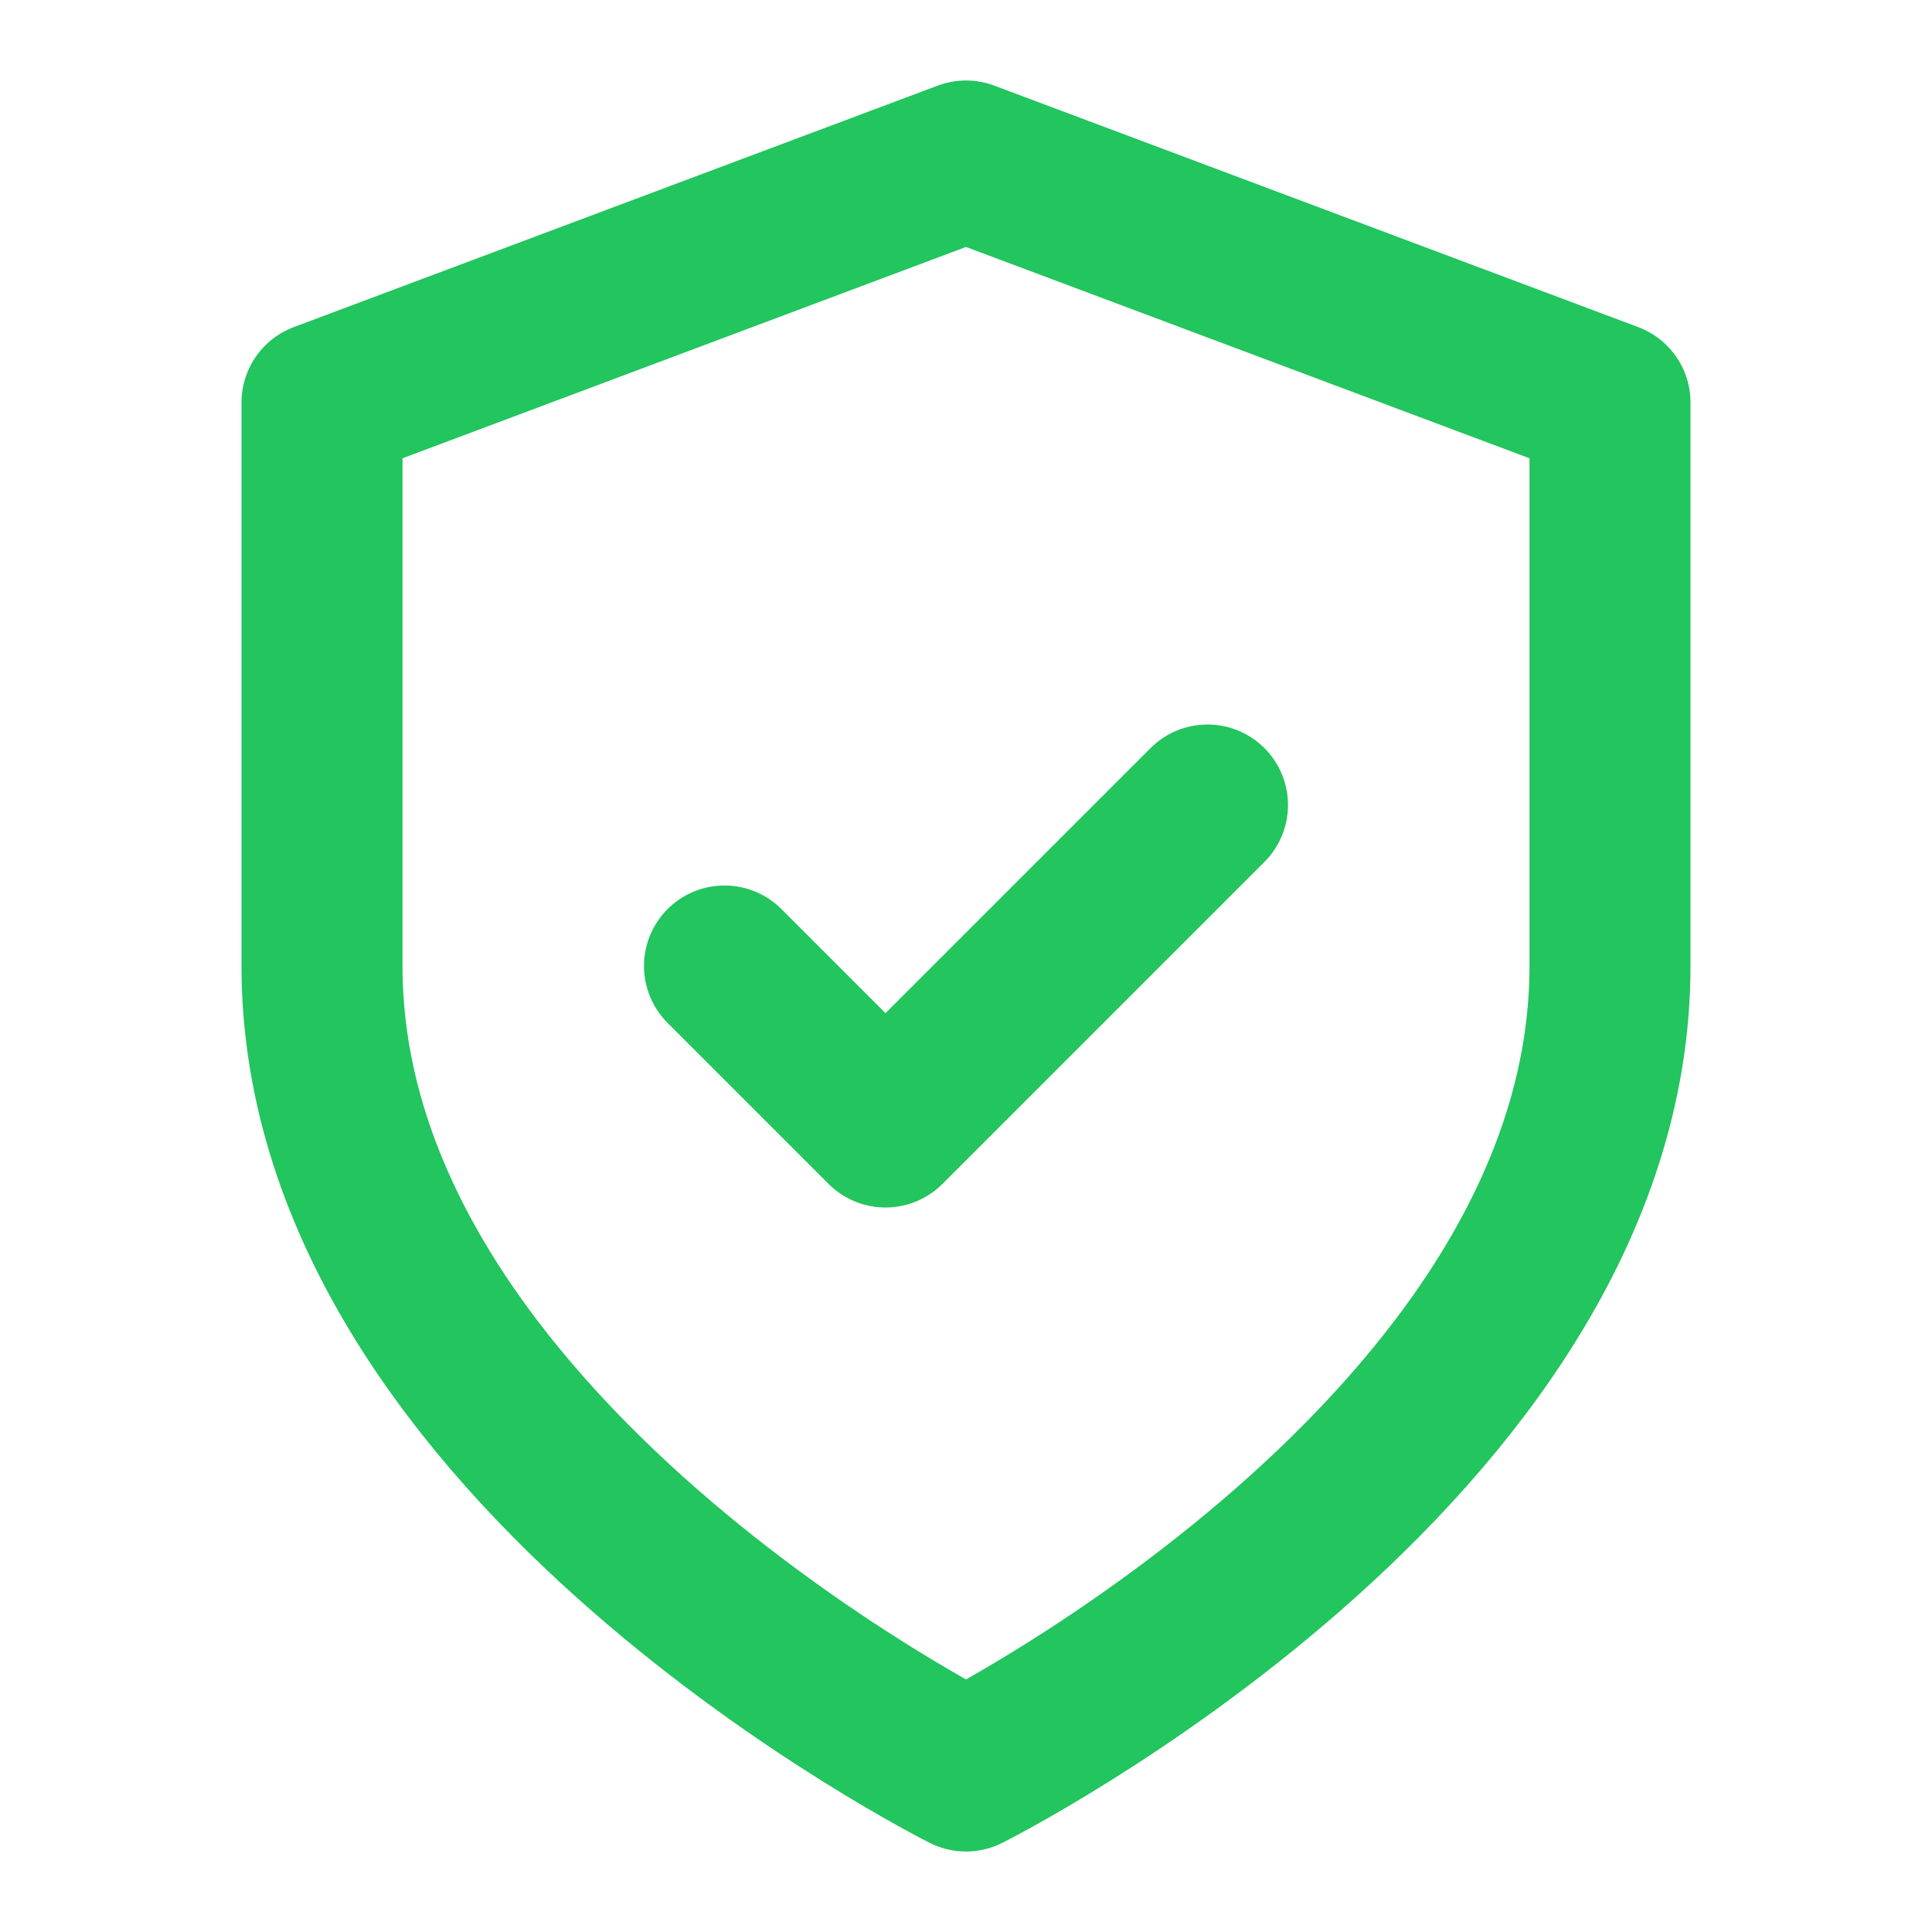
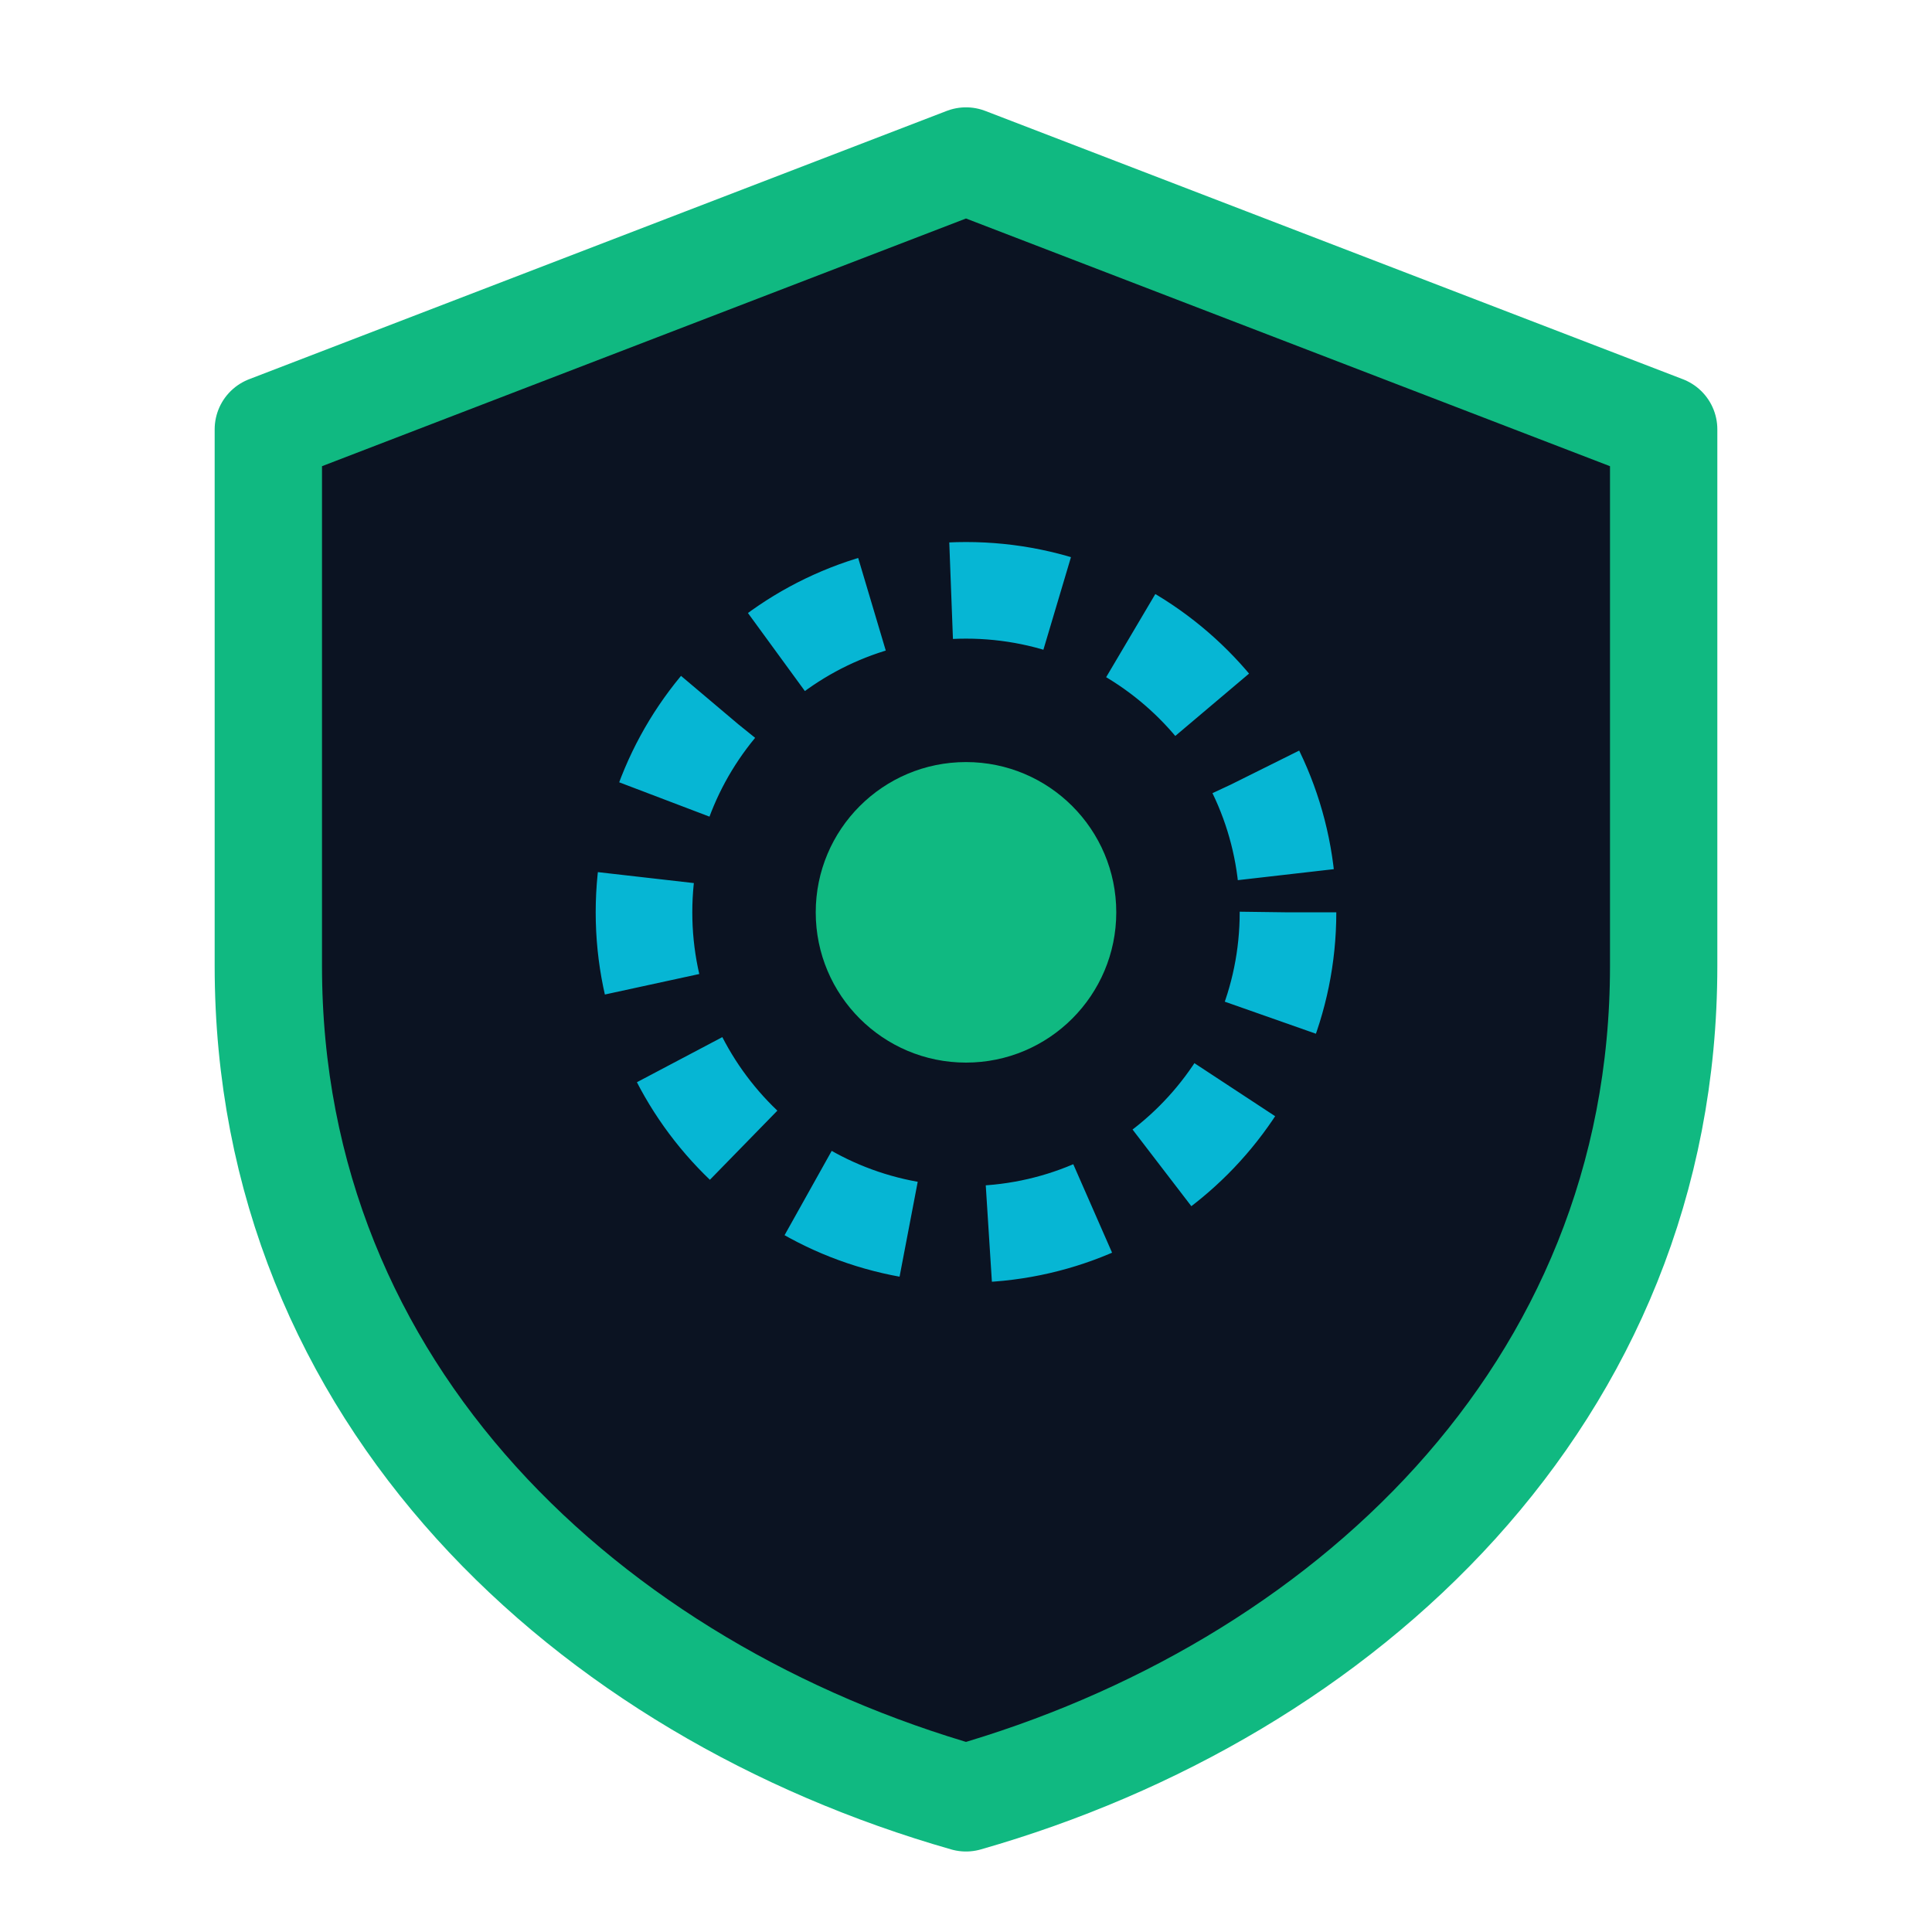
- <svg xmlns="http://www.w3.org/2000/svg" viewBox="0 0 24 24" fill="none" stroke="#22c55e" stroke-width="2" stroke-linecap="round" stroke-linejoin="round">
-   <path d="M12 22s8-4 8-10V5l-8-3-8 3v7c0 6 8 10 8 10z" />
-   <path d="m9 12 2 2 4-4" />
+ <svg xmlns="http://www.w3.org/2000/svg" viewBox="0 0 36 36" fill="none">
+   <path d="M18 3L31 8V18C31 26 25 31.5 18 33.5C11 31.5 5 26 5 18V8L18 3Z" fill="#0B1322" stroke="#10B981" stroke-width="2" stroke-linecap="round" stroke-linejoin="round" />
+   <circle cx="18" cy="17" r="6" stroke="#06B6D4" stroke-width="1.8" stroke-dasharray="2 1.5" />
+   <circle cx="18" cy="17" r="2.8" fill="#10B981" />
</svg>
